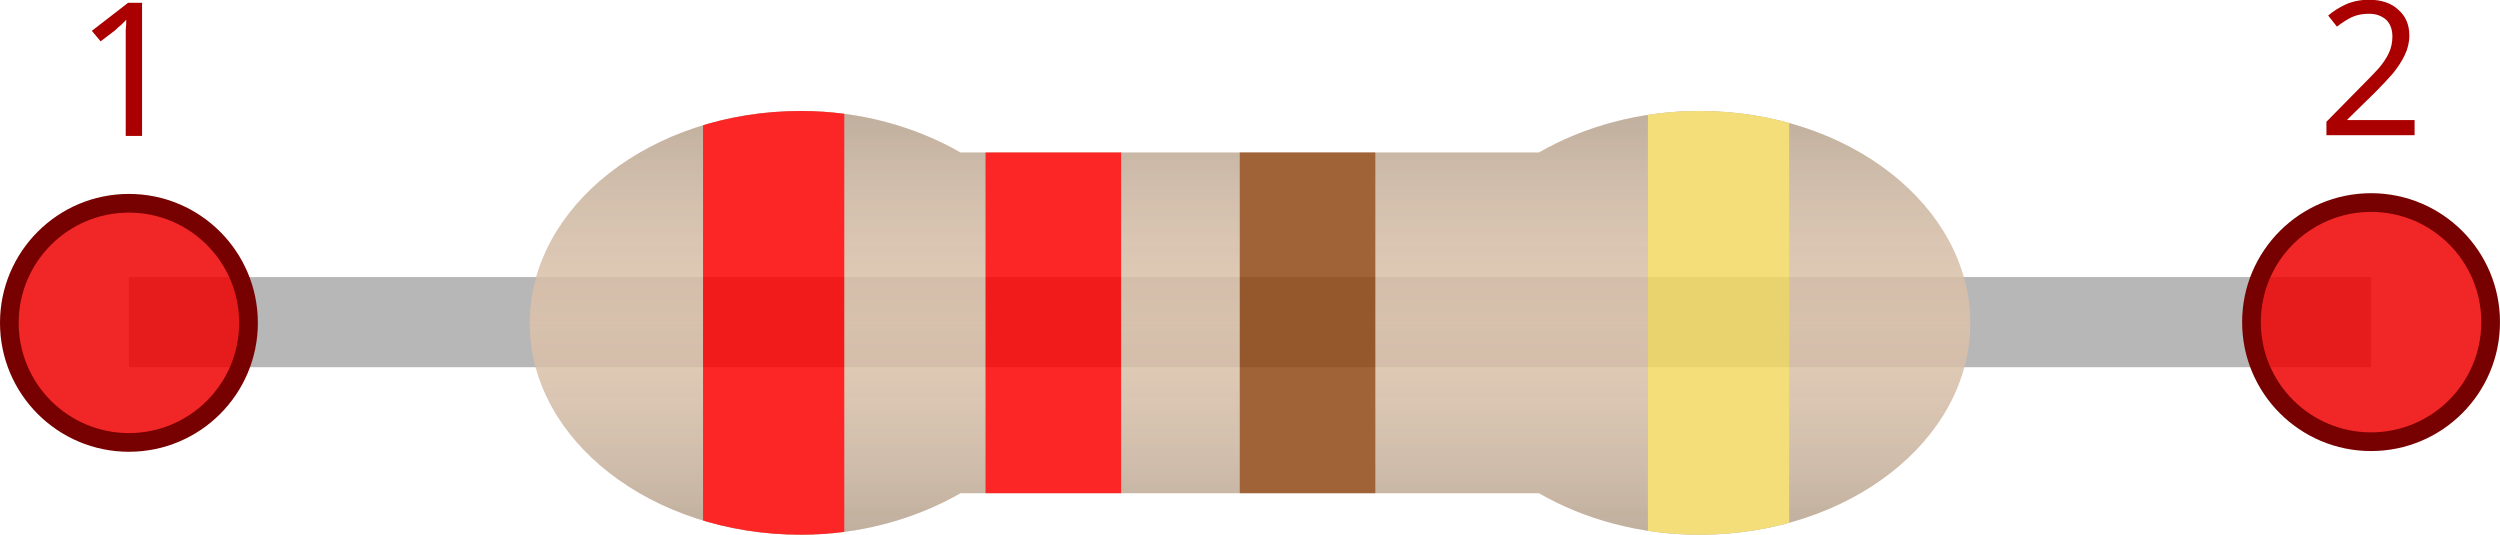
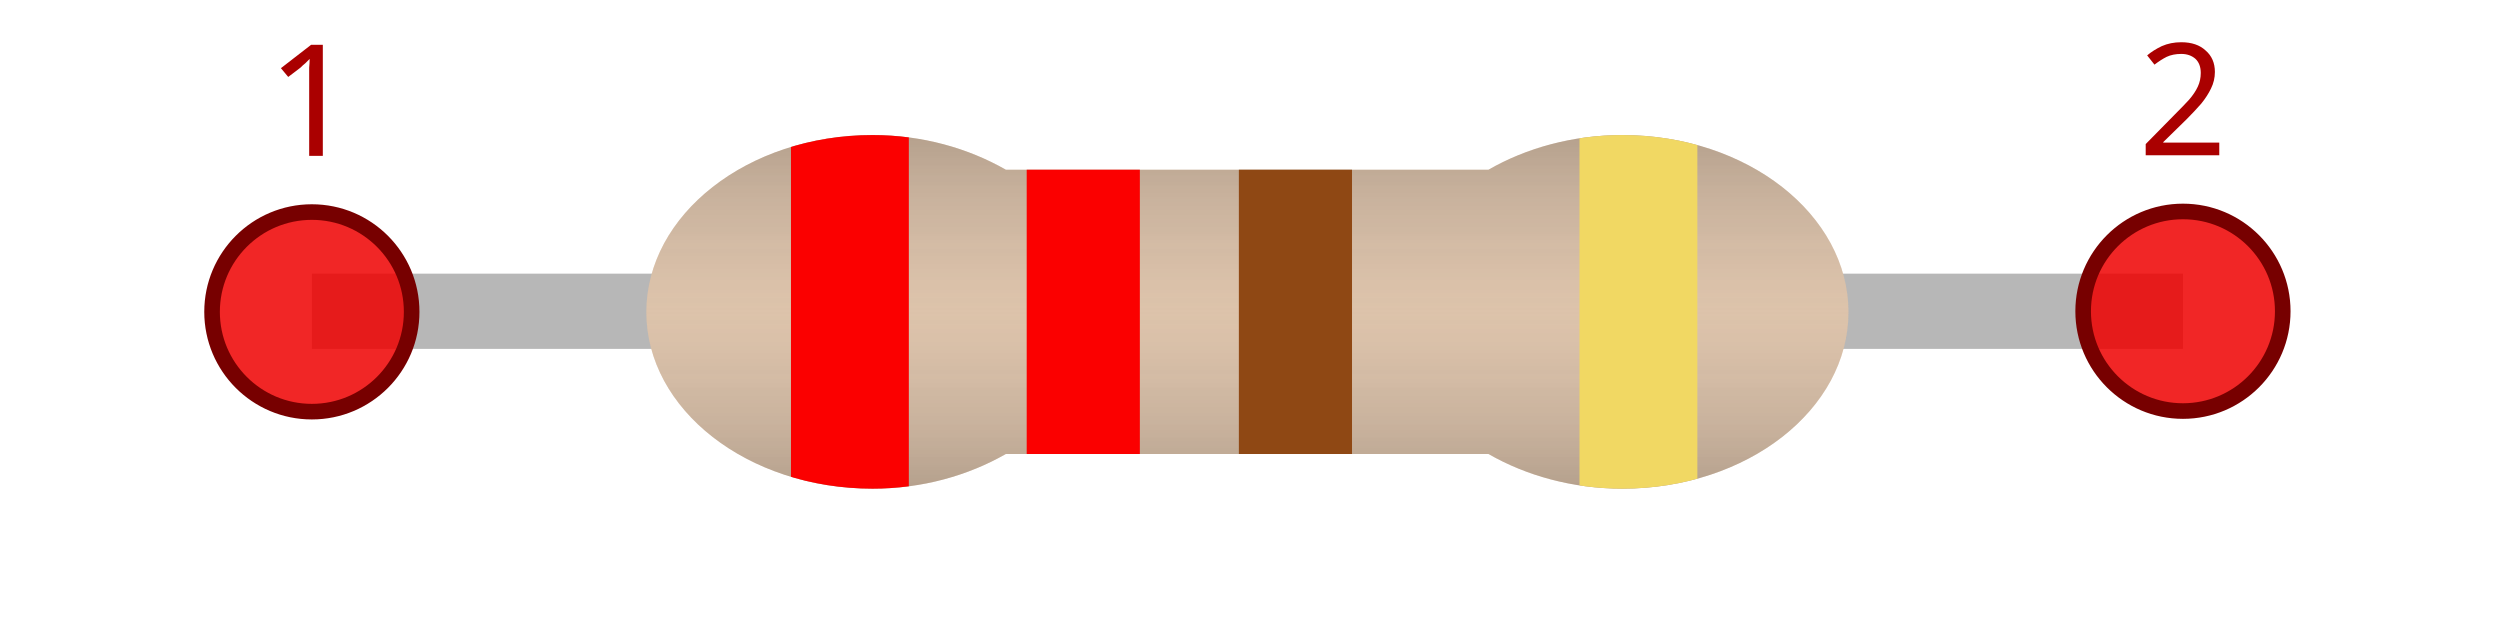
- <svg xmlns="http://www.w3.org/2000/svg" xmlns:xlink="http://www.w3.org/1999/xlink" width="66.899" height="14.309" viewBox="0 0 66.899 14.309" version="1.1" id="svg22">
+ <svg xmlns="http://www.w3.org/2000/svg" xmlns:xlink="http://www.w3.org/1999/xlink" width="80.165" height="20" viewBox="0 0 80.165 20" version="1.1" id="svg22">
  <defs id="defs22">
    <defs id="defs18">
      <linearGradient id="a" x2="0" y1="22.332" y2="38.348" gradientTransform="matrix(0.14479,0,0,0.14479,-23.155,-4.0573)" gradientUnits="userSpaceOnUse" spreadMethod="reflect">
        <stop stop-color="#323232" offset="0" id="stop17" />
        <stop stop-color="#fff" stop-opacity=".423" offset="1" id="stop18" />
      </linearGradient>
    </defs>
  </defs>
-   <rect y="7.414" width="60" height="2.412" fill="#aaaaaa" id="rect18" x="3.45" style="opacity:0.85;stroke-width:3.78" />
-   <g stroke-width="0.145" fill="#d5b597" id="g20" transform="matrix(3.7795,0,0,3.7795,3.69513,2.970004)" style="opacity:0.85">
+   <rect y="8.775" width="60" height="2.412" fill="#aaaaaa" id="rect18" x="10" style="opacity:0.85;stroke-width:3.78" />
+   <g stroke-width="0.145" fill="#d5b597" id="g20" transform="matrix(3.7795,0,0,3.7795,10.24513,4.33075)" style="opacity:1">
    <path id="body" d="M 4.692,0 C 3.633,0 2.773,0.675 2.773,1.502 2.773,2.33 3.633,3 4.692,3 5.116,3 5.505,2.888 5.823,2.706 H 9.918 C 10.236,2.889 10.629,3 11.054,3 12.112,3 12.972,2.33 12.972,1.502 12.972,0.675 12.112,0 11.054,0 10.629,0 10.236,0.111 9.918,0.294 H 5.823 C 5.505,0.112 5.116,0 4.692,0 Z" />
    <use xlink:href="#body" fill="url(#a)" opacity="0.449" id="use18" style="fill:url(#a)" />
    <rect x="4" y="0" width="1" height="3" clip-path="url(#g)" fill="#fb0000" id="rect19" />
    <path d="M 6,0.294 V 2.706 H 6.96 V 0.294 Z" fill="#fb0000" id="path19" />
    <path d="M 7.8,0.294 V 2.706 H 8.76 V 0.294 Z" fill="#8f4814" id="path20" />
    <rect x="10.69" y="0" width="1" height="3" fill="#f1d863" clip-path="url(#g)" id="rect20" />
    <clipPath id="g">
      <use xlink:href="#body" id="use20" />
    </clipPath>
  </g>
-   <g id="g21" transform="translate(-16.55,-17.01075)">
+   <g id="g21" transform="translate(-10,-15.65)">
    <circle id="pin-1" cx="20" cy="25.65" r="3.2" fill="#ee0000" fill-opacity="0.85" stroke="#770000" stroke-width="0.5" />
    <text x="20" y="20.65" font-size="5px" fill="#aa0000" text-anchor="middle" font-family="sans-serif" id="text20">1</text>
  </g>
-   <g id="g22" transform="translate(-15.35146,-17.02999)">
+   <g id="g22" transform="translate(-8.80146,-15.66925)">
    <circle id="pin-2" cx="78.8" cy="25.65" r="3.2" fill="#ee0000" fill-opacity="0.85" stroke="#770000" stroke-width="0.5" />
    <text x="78.8" y="20.65" font-size="5px" fill="#aa0000" text-anchor="middle" font-family="sans-serif" id="text21">2</text>
  </g>
</svg>
